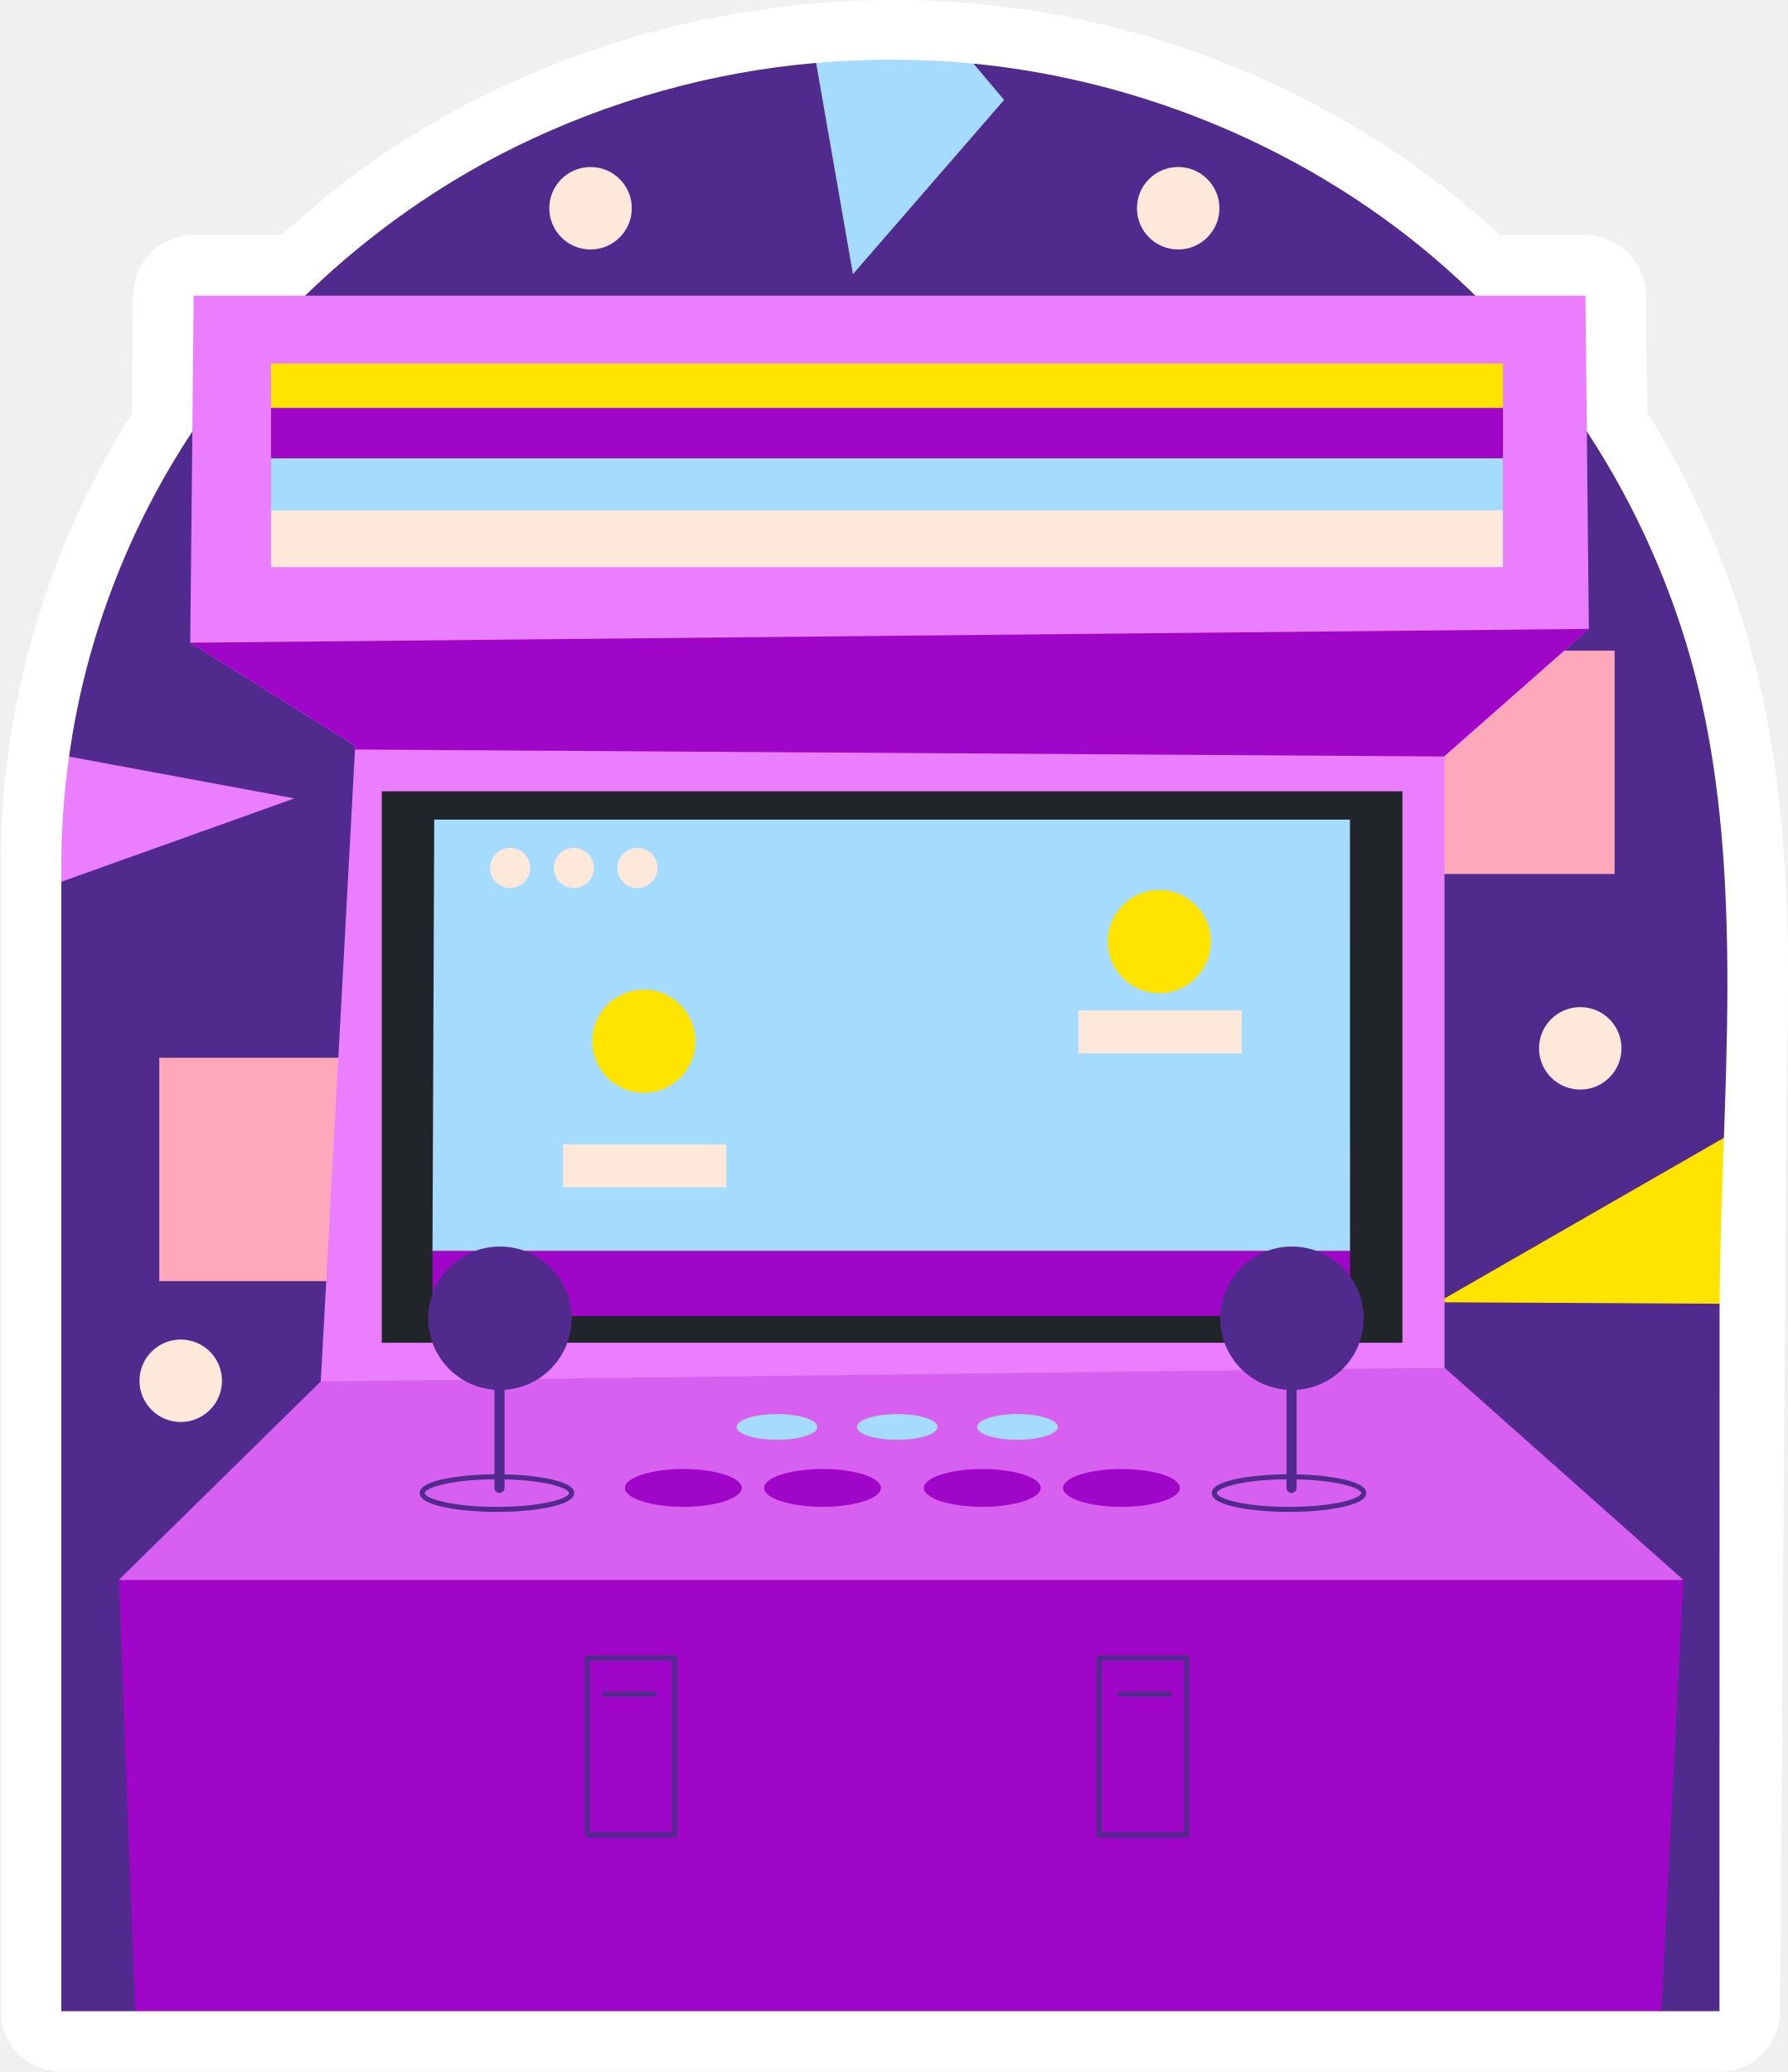
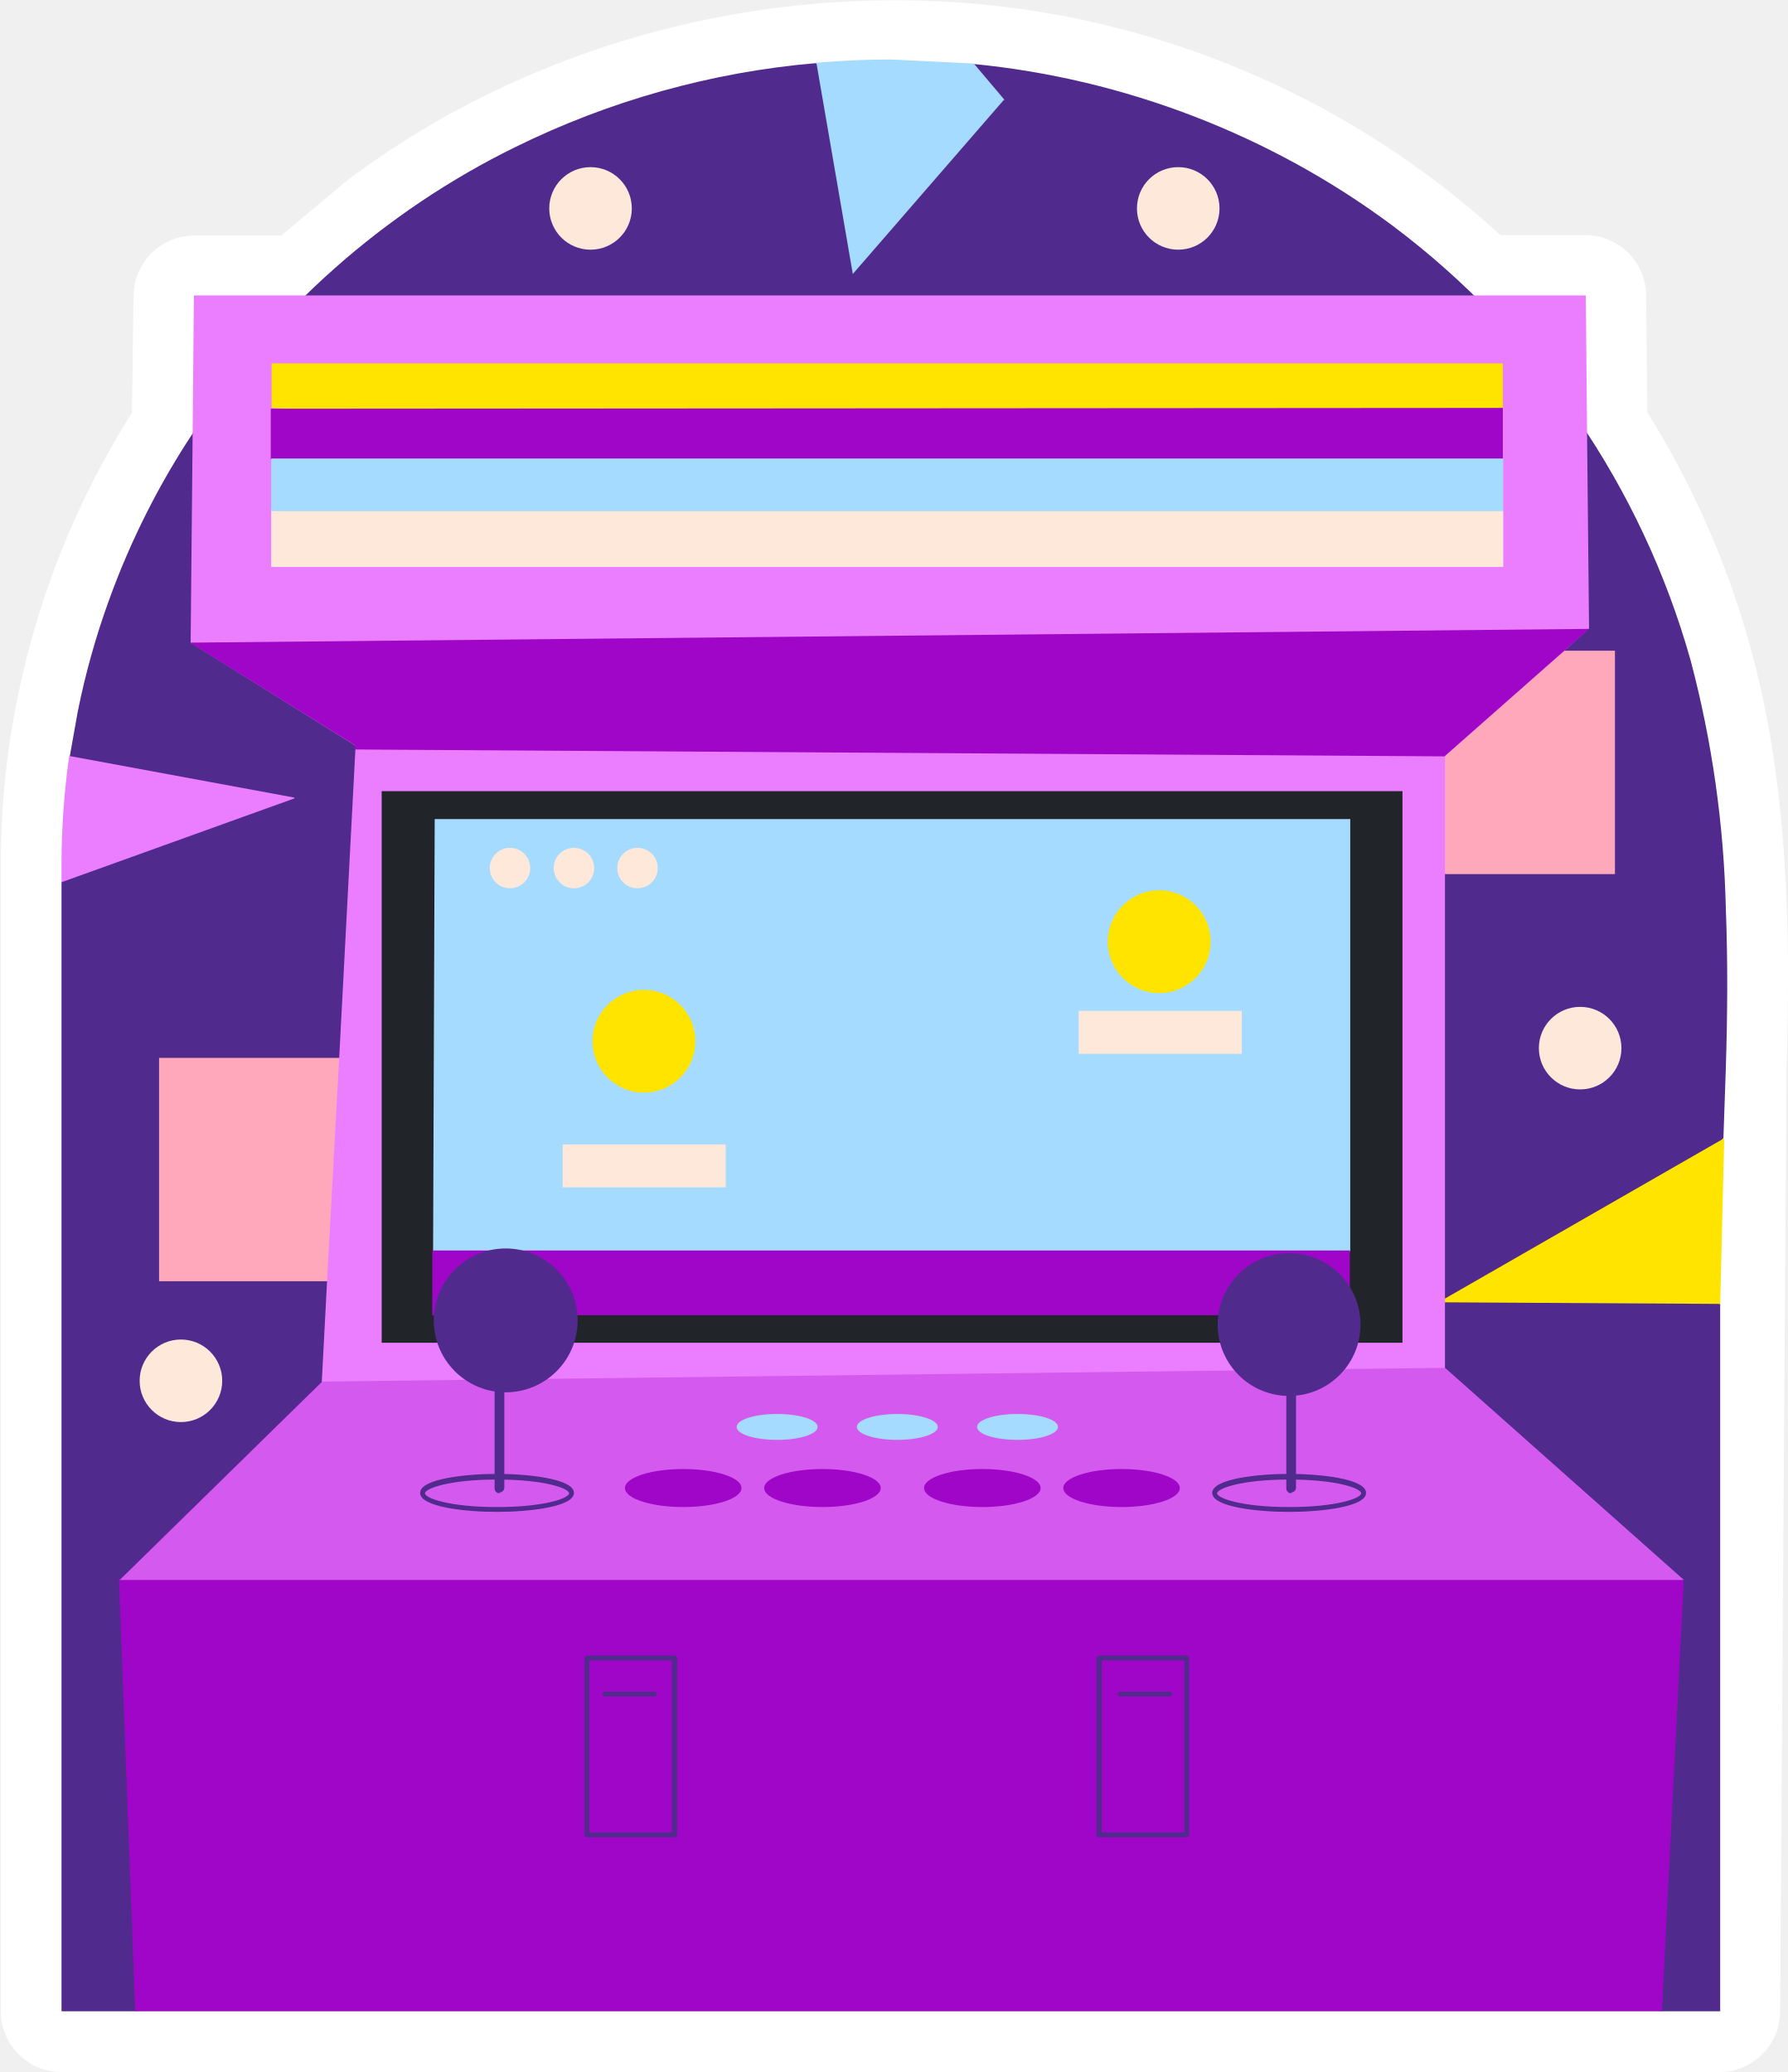
- <svg xmlns="http://www.w3.org/2000/svg" version="1.1" id="Capa_1" x="0px" y="0px" viewBox="35 0 441.61 512" style="enable-background:new 0 0 441.61 512;" xml:space="preserve" width="441.61" height="512">
-   <g>
-     <g>
-       <path style="fill:#FFFFFF;" d="M474.79,496.972c0,8.264-6.7,14.964-14.964,14.964H50.153c-8.264,0-14.964-6.7-14.964-14.964    c0,0,0-283.822,0-283.823c0.002-23.887,4.375-47.937,12.521-70.377c5.124-14.168,11.81-27.817,19.892-40.623l0.282-29.235    c0.08-8.208,6.756-14.821,14.965-14.821c0,0,21.508,0,21.509,0c0,0,13.07-11.16,16.066-13.427    c47.965-36.278,111.118-51.4,170.574-41.885c42.332,6.775,83.134,26.092,114.607,55.311h21.1c8.203,0,14.877,6.605,14.964,14.806    l0.304,29.027c11.065,17.675,19.541,36.86,25.225,57.092c9.555,34.008,10.169,69.96,9.234,105.034L474.79,496.972z" />
-     </g>
-     <g>
-       <g>
-         <path style="fill:#512A8D;" d="M459.85,322.163l-0.025,174.808H445.46l-189.492-54.867L68.393,496.972H50.152V217.887     c0,0,9.544-10.665,9.889-16.424c0.32-5.33-7.969-14.502-7.969-14.502c0.524-3.791,1.147-7.532,1.896-11.248     c1.895-9.552,4.539-18.83,7.806-27.834c5.287-14.615,12.271-28.432,20.751-41.252c19.612-29.648,47.562-54.437,79.66-70.258     c23.25-11.459,48.619-18.609,74.447-20.825c0,0,11.875,13.602,18.06,13.602c6.934,0,20.822-13.427,20.822-13.427     c37.255,3.65,73.688,17.637,103.728,39.98c35.55,26.441,61.582,64.765,73.55,107.369c5.596,19.923,7.906,40.842,8.654,61.479     c0.501,13.029,0.372,26.072,0.028,39.107c-0.154,5.838-0.35,11.675-0.552,17.508c0,0-12.206,14.709-12.412,22.017     C448.332,309.535,459.85,322.163,459.85,322.163" />
-       </g>
-       <g>
-         <g>
-           <rect x="378.729" y="160.772" style="fill:#FFA7BB;" width="55.188" height="55.188" />
-         </g>
-         <g>
-           <rect x="74.349" y="261.383" style="fill:#FFA7BB;" width="55.188" height="55.188" />
-         </g>
-         <g>
-           <path style="fill:#FFE400;" d="M460.923,281.161c-0.474,13.842-0.998,27.559-1.072,41.002l-69.584-0.374L460.923,281.161z" />
-         </g>
-         <g>
-           <path style="fill:#EB7DFF;" d="M107.74,197.286l-57.588,20.601v-4.739c0.05-8.879,0.698-17.608,1.92-26.188L107.74,197.286z" />
-         </g>
-         <g>
-           <path style="fill:#A5DBFF;" d="M283.072,24.697l-37.336,43.047l-9.104-52.201c6.061-0.524,12.171-0.798,18.356-0.798      c6.934,0,13.792,0.324,20.526,0.973L283.072,24.697z" />
-         </g>
-         <g>
-           <g>
-             <circle style="fill:#FEE8DA;" cx="326.089" cy="51.458" r="10.188" />
-           </g>
-           <g>
-             <circle style="fill:#FEE8DA;" cx="180.903" cy="51.458" r="10.188" />
-           </g>
-           <g>
-             <circle style="fill:#FEE8DA;" cx="79.655" cy="341.193" r="10.188" />
-           </g>
-           <g>
-             <circle style="fill:#FEE8DA;" cx="425.427" cy="259.048" r="10.188" />
-           </g>
-         </g>
-       </g>
-       <g>
-         <g>
-           <polygon style="fill:#EB7DFF;" points="450.897,390.401 391.887,337.976 391.887,321.789 391.887,320.866 391.887,215.966       391.887,186.936 391.887,186.836 421.467,160.773 427.552,155.411 427.054,106.378 426.705,73.057 399.694,73.057       110.309,73.057 82.849,73.057 82.525,106.627 82.001,158.828 122.754,184.292 122.704,185.215 118.589,261.383 115.596,316.577       114.249,341.368 64.368,390.401 286.396,448.101     " />
-         </g>
-         <g>
-           <polygon style="fill:#9F06C8;" points="427.552,155.402 391.887,186.827 391.996,186.933 122.704,185.206 122.754,184.283       82.001,158.819     " />
-         </g>
-         <g>
-           <polygon style="fill:#9F06C8;" points="445.46,496.972 450.897,390.401 64.368,390.401 68.393,496.972     " />
-         </g>
-         <g style="opacity:0.25;">
-           <polygon style="fill:#9F06C8;" points="450.897,390.401 391.887,337.967 114.249,341.359 64.368,390.401     " />
-         </g>
-         <g>
-           <g>
-             <rect x="129.324" y="195.529" style="fill:#21252A;" width="252.165" height="136.271" />
-           </g>
-           <g>
-             <g>
-               <polygon style="fill:#A5DBFF;" points="362.666,323.52 144.984,322.588 141.847,309.089 142.286,202.534 368.527,202.534         368.541,309.089       " />
-             </g>
-             <g>
-               <g>
-                 <circle style="fill:#FEE8DA;" cx="161.031" cy="214.474" r="4.962" />
-               </g>
-               <g>
-                 <circle style="fill:#FEE8DA;" cx="176.764" cy="214.474" r="4.962" />
-               </g>
-               <g>
-                 <circle style="fill:#FEE8DA;" cx="192.497" cy="214.474" r="4.962" />
-               </g>
-             </g>
-             <g>
-               <rect x="141.847" y="309.089" style="fill:#9F06C8;" width="226.694" height="16.132" />
-             </g>
-             <g>
-               <g>
-                 <rect x="174.111" y="282.768" style="fill:#FEE8DA;" width="40.329" height="10.613" />
-               </g>
-               <g>
-                 <rect x="301.467" y="249.656" style="fill:#FEE8DA;" width="40.329" height="10.613" />
-               </g>
-               <g>
-                 <circle style="fill:#FFE400;" cx="194.063" cy="257.297" r="12.736" />
-               </g>
-               <g>
-                 <circle style="fill:#FFE400;" cx="321.419" cy="232.675" r="12.736" />
-               </g>
-             </g>
-           </g>
-         </g>
-         <g>
-           <g>
-             <g>
-               <g>
-                 <ellipse transform="matrix(0.7071 -0.7071 0.7071 0.7071 -183.9144 207.4936)" style="fill:#512A8D;" cx="158.51" cy="325.751" rx="17.724" ry="17.724" />
-               </g>
-               <g>
-                 <path style="fill:#512A8D;" d="M158.404,368.919c-0.689,0-1.247-0.558-1.247-1.247V329.04c0-0.689,0.558-1.247,1.247-1.247         s1.247,0.558,1.247,1.247v38.633C159.65,368.362,159.093,368.919,158.404,368.919z" />
-               </g>
-               <g>
-                 <path style="fill:#512A8D;" d="M157.767,373.603c-7.674,0-19.09-1.239-19.09-4.658c0-3.416,11.417-4.656,19.09-4.656         s19.09,1.239,19.09,4.656C176.857,372.364,165.44,373.603,157.767,373.603z M157.767,365.536         c-11.715,0-17.844,2.219-17.844,3.409c0,1.19,6.128,3.412,17.844,3.412s17.844-2.221,17.844-3.412         C175.61,367.755,169.482,365.536,157.767,365.536z" />
-               </g>
-             </g>
-             <g>
-               <g>
-                 <ellipse transform="matrix(0.229 -0.9734 0.9734 0.229 -44.0037 595.9435)" style="fill:#512A8D;" cx="354.213" cy="325.751" rx="17.724" ry="17.724" />
-               </g>
-               <g>
-                 <path style="fill:#512A8D;" d="M354.107,368.919c-0.689,0-1.247-0.558-1.247-1.247V329.04c0-0.689,0.558-1.247,1.247-1.247         s1.247,0.558,1.247,1.247v38.633C355.353,368.362,354.796,368.919,354.107,368.919z" />
-               </g>
-               <g>
-                 <path style="fill:#512A8D;" d="M353.471,373.603c-7.674,0-19.09-1.239-19.09-4.658c0-3.416,11.417-4.656,19.09-4.656         s19.09,1.239,19.09,4.656C372.561,372.364,361.144,373.603,353.471,373.603z M353.471,365.536         c-11.715,0-17.844,2.219-17.844,3.409c0,1.19,6.128,3.412,17.844,3.412c11.715,0,17.844-2.221,17.844-3.412         C371.314,367.755,365.186,365.536,353.471,365.536z" />
-               </g>
-             </g>
-             <g>
-               <g>
-                 <g>
-                   <path style="fill:#A5DBFF;" d="M236.94,352.602c0,1.758-4.467,3.184-9.976,3.184c-5.51,0-9.976-1.425-9.976-3.184          s4.467-3.184,9.976-3.184C232.473,349.418,236.94,350.844,236.94,352.602z" />
-                 </g>
-                 <g>
-                   <ellipse style="fill:#A5DBFF;" cx="256.68" cy="352.602" rx="9.976" ry="3.184" />
-                 </g>
-                 <g>
-                   <path style="fill:#A5DBFF;" d="M296.373,352.602c0,1.758-4.467,3.184-9.976,3.184c-5.51,0-9.976-1.425-9.976-3.184          s4.467-3.184,9.976-3.184C291.906,349.418,296.373,350.844,296.373,352.602z" />
-                 </g>
-               </g>
-               <g>
-                 <g>
-                   <ellipse style="fill:#9F06C8;" cx="203.827" cy="367.672" rx="14.434" ry="4.67" />
-                 </g>
-                 <g>
-                   <ellipse style="fill:#9F06C8;" cx="238.213" cy="367.672" rx="14.434" ry="4.67" />
-                 </g>
-               </g>
-               <g>
-                 <g>
-                   <ellipse style="fill:#9F06C8;" cx="277.694" cy="367.672" rx="14.434" ry="4.67" />
-                 </g>
-                 <g>
-                   <ellipse style="fill:#9F06C8;" cx="312.08" cy="367.672" rx="14.434" ry="4.67" />
-                 </g>
-               </g>
-             </g>
-           </g>
-           <g>
-             <g>
-               <path style="fill:#512A8D;" d="M201.704,454.048h-21.65c-0.344,0-0.623-0.279-0.623-0.623v-43.724        c0-0.344,0.279-0.623,0.623-0.623h21.65c0.344,0,0.623,0.279,0.623,0.623v43.724        C202.327,453.77,202.049,454.048,201.704,454.048z M180.677,452.802h20.404v-42.478h-20.404V452.802z" />
-             </g>
-             <g>
-               <path style="fill:#512A8D;" d="M196.61,419.237H184.3c-0.344,0-0.623-0.279-0.623-0.623c0-0.344,0.279-0.623,0.623-0.623        h12.311c0.344,0,0.623,0.279,0.623,0.623C197.234,418.958,196.955,419.237,196.61,419.237z" />
-             </g>
-             <g>
-               <g>
-                 <path style="fill:#512A8D;" d="M328.212,454.048h-21.651c-0.344,0-0.623-0.279-0.623-0.623v-43.724         c0-0.344,0.279-0.623,0.623-0.623h21.651c0.344,0,0.623,0.279,0.623,0.623v43.724         C328.835,453.77,328.557,454.048,328.212,454.048z M307.184,452.802h20.405v-42.478h-20.405V452.802z" />
-               </g>
-               <g>
-                 <path style="fill:#512A8D;" d="M323.966,419.237h-12.311c-0.344,0-0.623-0.279-0.623-0.623c0-0.344,0.279-0.623,0.623-0.623         h12.311c0.344,0,0.623,0.279,0.623,0.623C324.59,418.958,324.311,419.237,323.966,419.237z" />
-               </g>
-             </g>
-           </g>
-         </g>
-         <g>
-           <g>
-             <polygon style="fill:#FEE8DA;" points="395.942,109.444 406.328,126.122 406.328,140.139 101.953,140.139 101.953,126.122        108.219,99.541      " />
-           </g>
-           <g>
-             <polygon style="fill:#FFE400;" points="406.328,89.834 406.328,100.807 255.194,110.694 101.953,100.807 101.953,89.834             " />
-           </g>
-           <g>
-             <polygon style="fill:#9F06C8;" points="406.328,100.807 406.328,113.677 296.109,120.58 101.953,113.253 101.953,102.479        101.953,100.807      " />
-           </g>
-           <g>
-             <rect x="101.953" y="113.253" style="fill:#A5DBFF;" width="304.375" height="12.869" />
-           </g>
-         </g>
-       </g>
-     </g>
+ <svg xmlns="http://www.w3.org/2000/svg" xmlns:xlink="http://www.w3.org/1999/xlink" viewBox="35 0 441.6 512" width="441.6" height="512">
+   <path d="M474.8 497a15 15 0 0 1-15 15H50.2a15 15 0 0 1-15-15V213c0-24 4.4-48 12.5-70.4a210 210 0 0 1 19.9-40.6L68 73a15 15 0 0 1 15-14.8h21.5l16-13.4c48-36.3 111-51.4 170.6-42a221 221 0 0 1 114.6 55.3h21a15 15 0 0 1 15 14.8l.3 29a219 219 0 0 1 25.2 57.1c9.6 34 10.2 70 9.2 105l-1.6 233z" fill="#fff" />
+   <path d="M460 322.2V497h-14.4L256 442 68.4 497H50.2V218s9.5-10.7 10-16.4c.3-5.3-8-14.5-8-14.5l2-11.2a190 190 0 0 1 7.8-27.8 195 195 0 0 1 20.8-41.3C102 77 130 52.2 162.2 36.4c23.3-11.5 48.6-18.6 74.4-20.8 0 0 12 13.6 18 13.6 7 0 20.8-13.4 20.8-13.4 37.3 3.6 73.7 17.6 103.7 40a203 203 0 0 1 73.6 107.4 263 263 0 0 1 8.7 61.5c.5 13 .4 26 0 39l-.6 17.5s-12.2 14.7-12.4 22c-.2 6.4 11.3 19 11.3 19" fill="#512a8d" />
+   <path d="M378.7 160.8H434V216h-55.2zM74.3 261.4h55.2v55.2H74.3z" fill="#ffa7bb" />
+   <path d="M461 281.2l-1 41-69.6-.4 70.7-40.6z" fill="#ffe400" />
+   <path d="M107.7 197.3L50.2 218V213a193 193 0 0 1 1.9-26.2l55.7 10.3z" fill="#eb7dff" />
+   <path d="M283 24.7l-37.3 43-9-52.2a213 213 0 0 1 18.4-.8l20.5 1 7.6 9z" fill="#a5dbff" />
+   <g fill="#fee8da">
+     <circle cx="326.1" cy="51.5" r="10.2" />
+     <circle cx="180.9" cy="51.5" r="10.2" />
+     <circle cx="79.7" cy="341.2" r="10.2" />
+     <circle cx="425.4" cy="259" r="10.2" />
  </g>
+   <path d="M451 390.4L392 338v-16.2-1-105-29-.1l29.6-26 6-5.4-.5-49-.3-33.3h-27-289.4-27.5l-.3 33.6-.5 52.2 40.8 25.5-.1 1-4 76.2-3 55.2-1.3 24.8-50 49 222 57.7z" fill="#eb7dff" />
+   <g fill="#9f06c8">
+     <path d="M427.6 155.4L392 186.8v.1l-269.3-1.7.1-1L82 158.8zm18 341.6l5.4-106.6H64.4l4 106.6z" />
+     <path d="M451 390.4L392 338l-277.6 3.4-50 49z" opacity=".3" />
+   </g>
+   <path d="M129.3 195.5h252.2v136.3H129.3z" fill="#21252a" />
+   <path d="M362.7 323.5l-217.7-1-3-13.5.4-106.6h226.2V309z" fill="#a5dbff" />
+   <g fill="#fee8da">
+     <circle cx="161" cy="214.5" r="5" />
+     <circle cx="176.8" cy="214.5" r="5" />
+     <circle cx="192.5" cy="214.5" r="5" />
+   </g>
+   <path d="M141.8 309h226.7v16H141.8z" fill="#9f06c8" />
+   <path d="M174 282.8h40.3v10.6H174zm127.5-33h40.3v10.6h-40.3z" fill="#fee8da" />
+   <g fill="#ffe400">
+     <circle cx="194.1" cy="257.3" r="12.7" />
+     <circle cx="321.4" cy="232.7" r="12.7" />
+   </g>
+   <g fill="#512a8d">
+     <circle transform="matrix(.71 -.71 .71 .71 -183.91 207.49)" cx="158.5" cy="325.8" r="17.7" />
+     <path d="M158.4 369c-.7 0-1.2-.6-1.2-1.2V329c0-.7.6-1.2 1.2-1.2s1.2.6 1.2 1.2v38.6c0 .7-.6 1.2-1.2 1.2z" />
+     <use xlink:href="#B" />
+     <circle transform="matrix(.23 -.97 .97 .23 -44 595.94)" cx="354.2" cy="325.8" r="17.7" />
+     <path d="M354 369c-.7 0-1.2-.6-1.2-1.2V329c0-.7.6-1.2 1.2-1.2s1.2.6 1.2 1.2v38.6c0 .7-.6 1.2-1.2 1.2z" />
+     <use xlink:href="#B" x="195.7" />
+   </g>
+   <g fill="#a5dbff">
+     <path d="M237 352.6c0 1.8-4.5 3.2-10 3.2s-10-1.4-10-3.2 4.5-3.2 10-3.2 10 1.4 10 3.2z" />
+     <ellipse cx="256.7" cy="352.6" rx="10" ry="3.2" />
+     <path d="M296.4 352.6c0 1.8-4.5 3.2-10 3.2s-10-1.4-10-3.2 4.5-3.2 10-3.2 10 1.4 10 3.2z" />
+   </g>
+   <g fill="#9f06c8">
+     <ellipse cx="203.8" cy="367.7" rx="14.4" ry="4.7" />
+     <ellipse cx="238.2" cy="367.7" rx="14.4" ry="4.7" />
+     <ellipse cx="277.7" cy="367.7" rx="14.4" ry="4.7" />
+     <ellipse cx="312.1" cy="367.7" rx="14.4" ry="4.7" />
+   </g>
+   <path d="M201.7 454H180c-.3 0-.6-.3-.6-.6v-43.7c0-.3.3-.6.6-.6h21.7c.3 0 .6.3.6.6v43.7c0 .3-.3.6-.6.6zm-21-1.2H201v-42.5h-20.4v42.5zm16-33.6h-12.3c-.3 0-.6-.3-.6-.6s.3-.6.6-.6h12.3c.3 0 .6.3.6.6s-.3.6-.6.6zM328.2 454h-21.7c-.3 0-.6-.3-.6-.6v-43.7c0-.3.3-.6.6-.6h21.7c.3 0 .6.3.6.6v43.7c0 .3-.3.6-.6.6zm-21-1.2h20.4v-42.5h-20.4v42.5zm16.8-33.6h-12.3c-.3 0-.6-.3-.6-.6s.3-.6.6-.6H324c.3 0 .6.3.6.6s-.3.6-.6.6z" fill="#512a8d" />
+   <path d="M396 109.4l10.4 16.7v14H102v-14l6.3-26.6z" fill="#fee8da" />
+   <path d="M406.3 89.8v11l-151 10-153.2-10v-11z" fill="#ffe400" />
+   <path d="M406.3 100.8v13l-110.2 7-194.2-7.3v-10.8-1.7z" fill="#9f06c8" />
+   <path d="M102 113.3h304.4v13H102z" fill="#a5dbff" />
+   <defs>
+     <path id="B" d="M157.8 373.6c-7.7 0-19-1.2-19-4.7s11.4-4.7 19-4.7 19 1.2 19 4.7-11.4 4.7-19 4.7zm0-8c-11.7 0-17.8 2.2-17.8 3.4s6 3.4 17.8 3.4 17.8-2.2 17.8-3.4-6-3.4-17.8-3.4z" />
+   </defs>
</svg>
